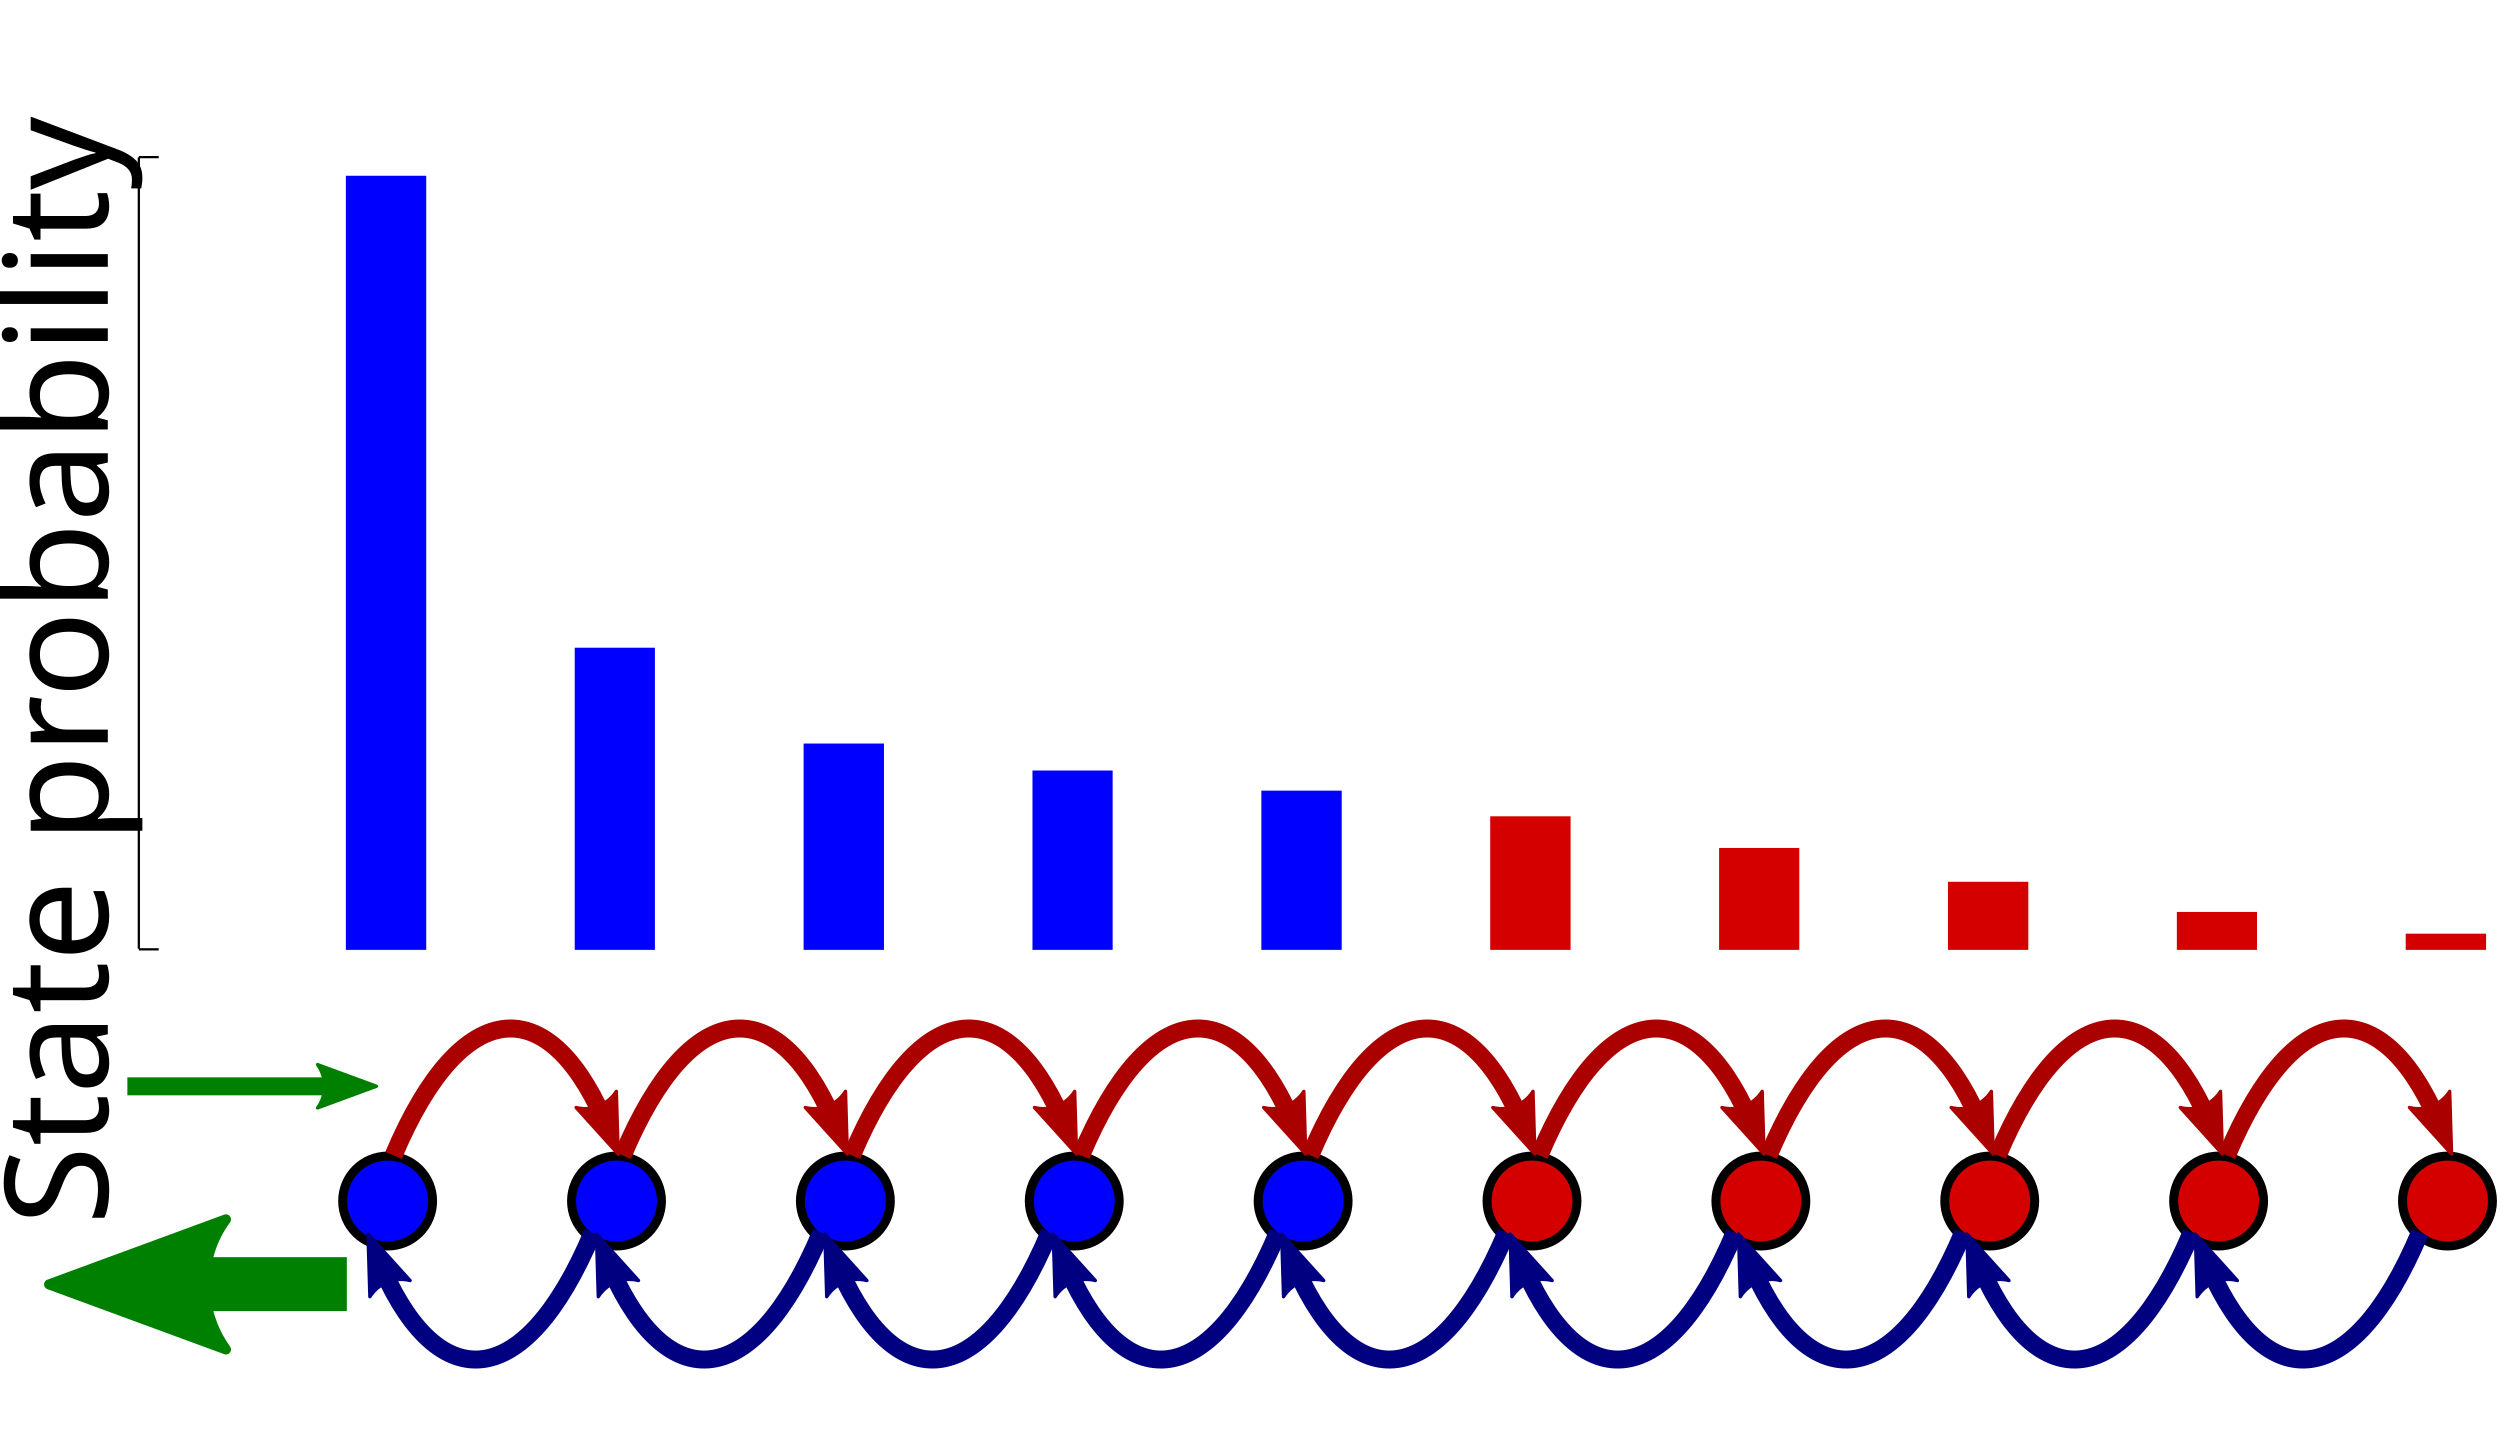
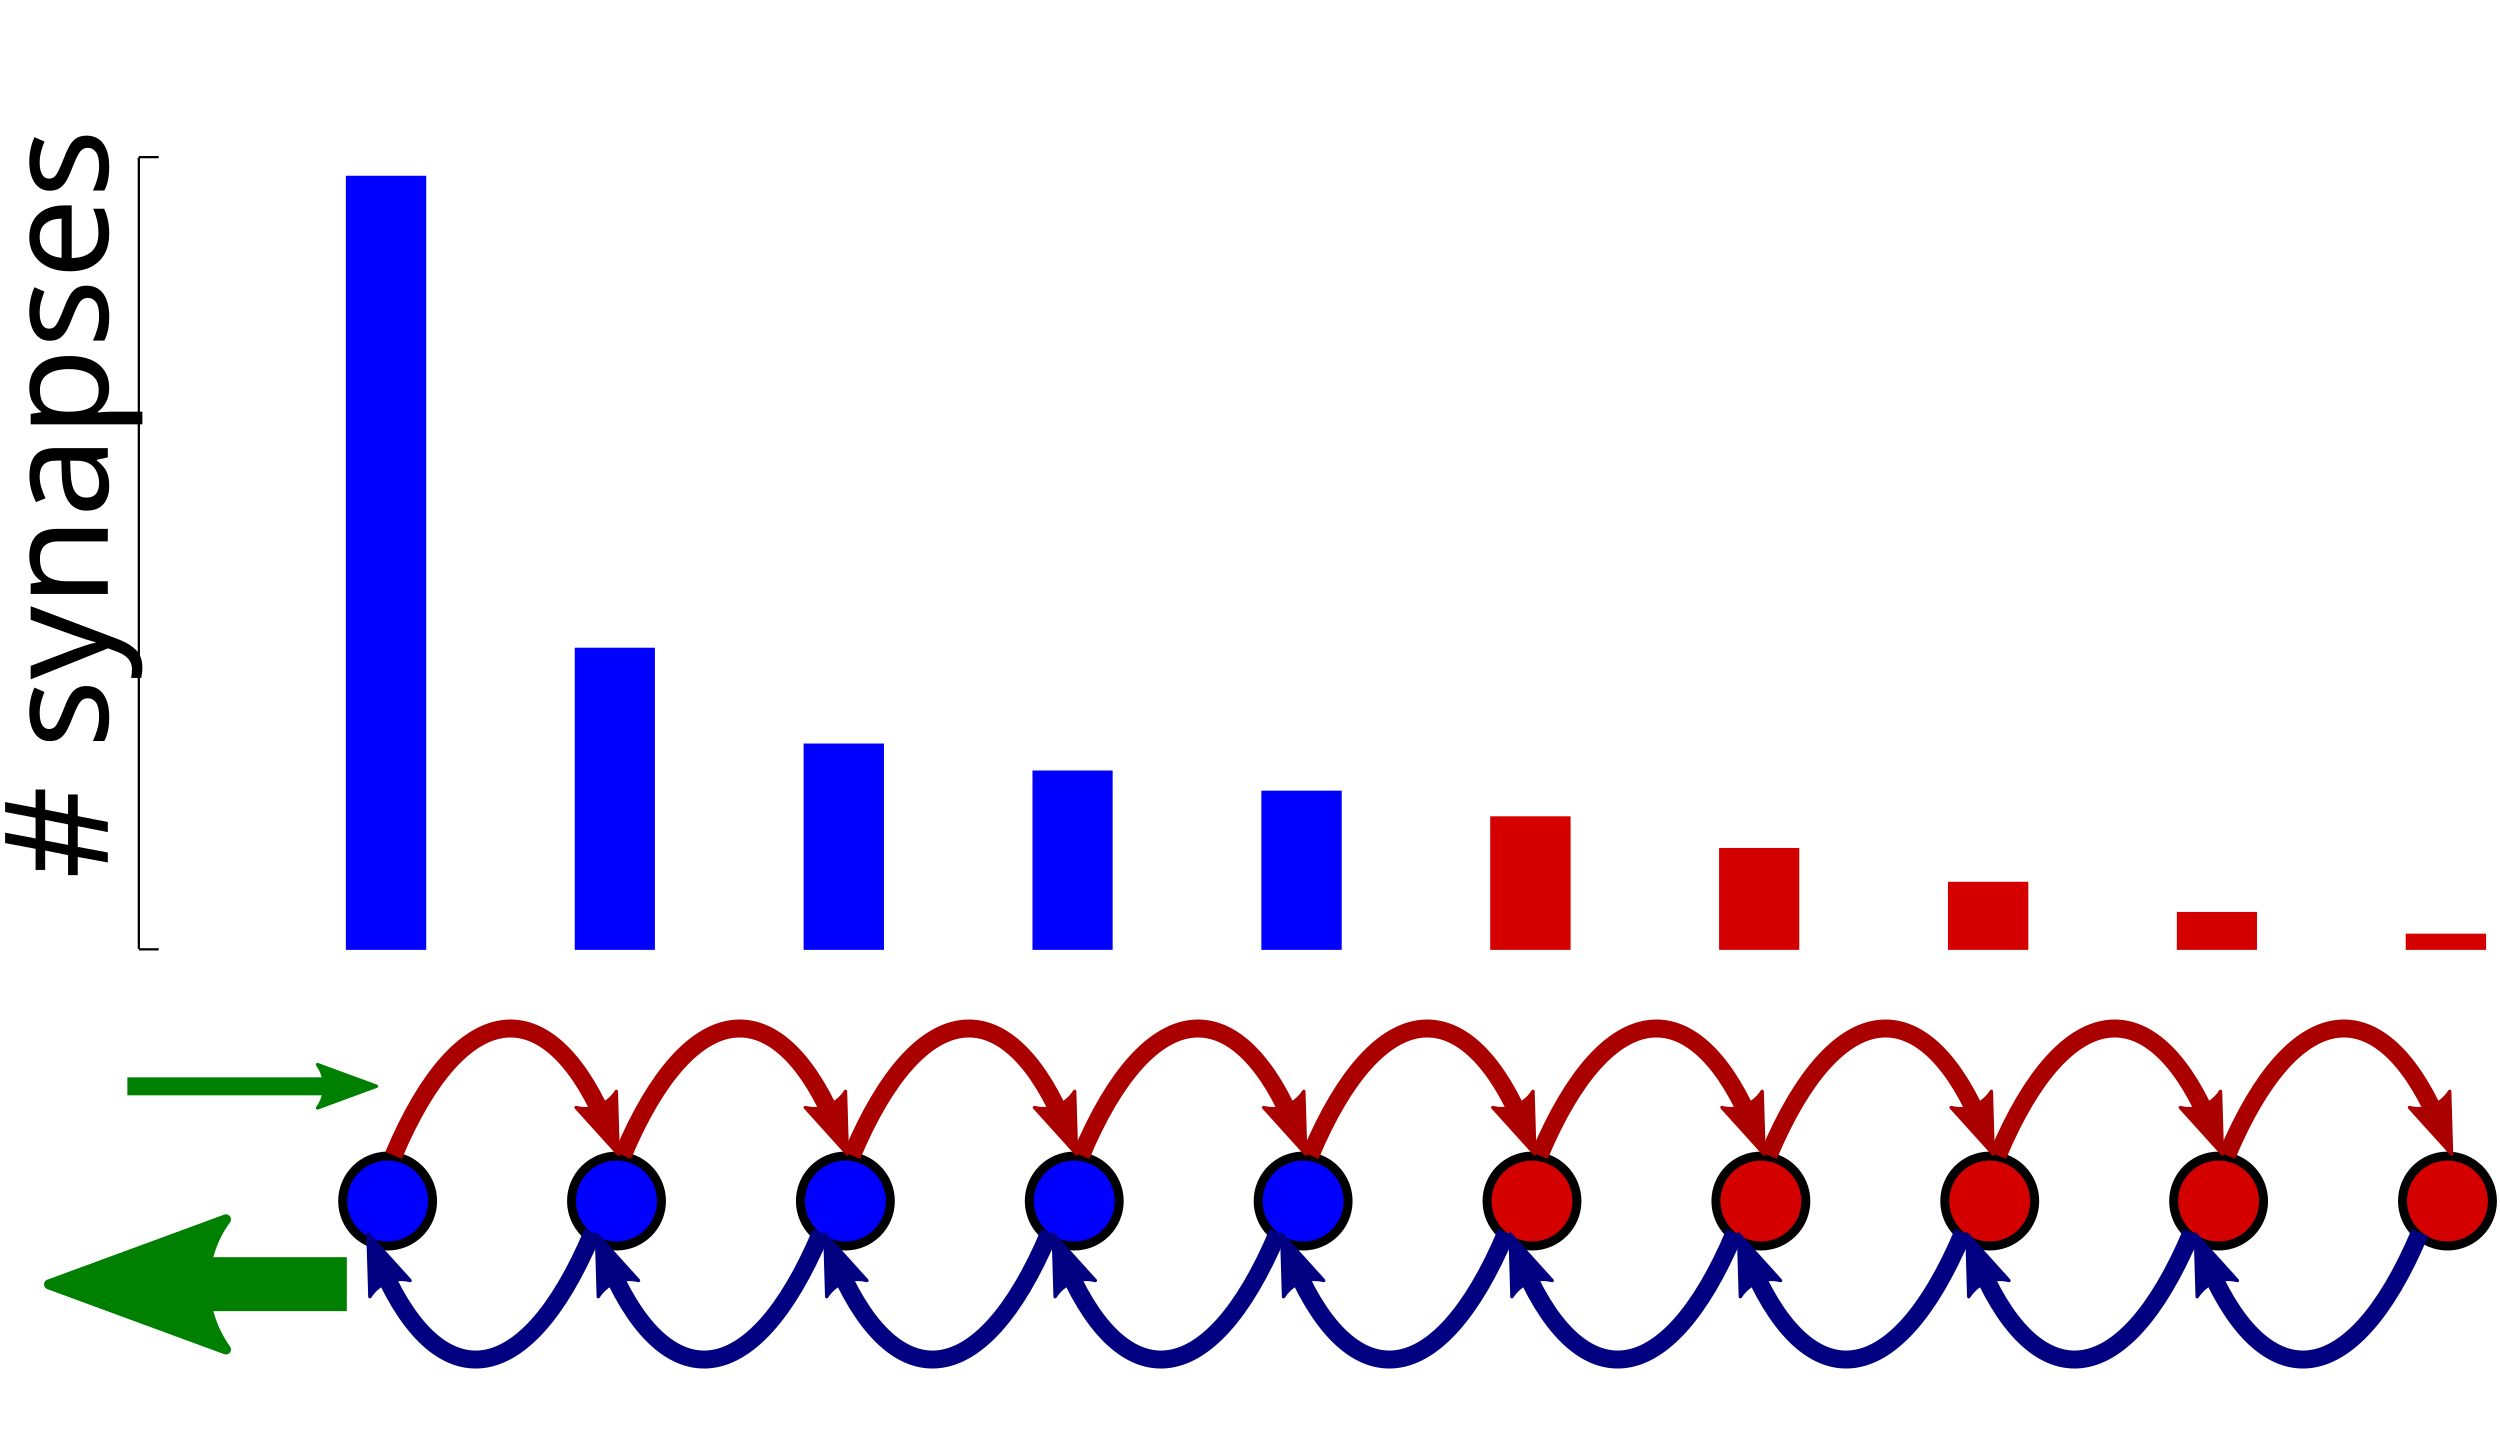
<svg xmlns="http://www.w3.org/2000/svg" width="278.043" height="159.804" id="svg2" version="1.1">
  <defs id="defs4">
    <marker orient="auto" refY="0" refX="0" id="Arrow2Send" style="overflow:visible">
      <path id="path4544" style="font-size:12px;fill-rule:evenodd;stroke-width:0.625;stroke-linejoin:round" d="M 8.719,4.034 -2.207,0.016 8.719,-4.002 c -1.745,2.372 -1.735,5.617 -6e-7,8.035 z" transform="matrix(-0.3,0,0,-0.3,0.69,0)" />
    </marker>
    <marker orient="auto" refY="0" refX="0" id="Arrow2Sstart" style="overflow:visible">
      <path id="path4541" style="font-size:12px;fill-rule:evenodd;stroke-width:0.625;stroke-linejoin:round" d="M 8.719,4.034 -2.207,0.016 8.719,-4.002 c -1.745,2.372 -1.735,5.617 -6e-7,8.035 z" transform="matrix(0.3,0,0,0.3,-0.69,0)" />
    </marker>
    <marker orient="auto" refY="0" refX="0" id="Arrow2Send-4" style="overflow:visible">
      <path id="path4544-5" style="font-size:12px;fill-rule:evenodd;stroke-width:0.625;stroke-linejoin:round" d="M 8.719,4.034 -2.207,0.016 8.719,-4.002 c -1.745,2.372 -1.735,5.617 -6e-7,8.035 z" transform="matrix(-0.3,0,0,-0.3,0.69,0)" />
    </marker>
    <marker orient="auto" refY="0" refX="0" id="Arrow2Send-3" style="overflow:visible">
      <path id="path4544-52" style="font-size:12px;fill-rule:evenodd;stroke-width:0.625;stroke-linejoin:round" d="M 8.719,4.034 -2.207,0.016 8.719,-4.002 c -1.745,2.372 -1.735,5.617 -6e-7,8.035 z" transform="matrix(-0.3,0,0,-0.3,0.69,0)" />
    </marker>
    <marker orient="auto" refY="0" refX="0" id="Arrow2Send-9" style="overflow:visible">
      <path id="path4544-4" style="font-size:12px;fill-rule:evenodd;stroke-width:0.625;stroke-linejoin:round" d="M 8.719,4.034 -2.207,0.016 8.719,-4.002 c -1.745,2.372 -1.735,5.617 -6e-7,8.035 z" transform="matrix(-0.3,0,0,-0.3,0.69,0)" />
    </marker>
    <marker orient="auto" refY="0" refX="0" id="Arrow2Send-0" style="overflow:visible">
      <path id="path4544-59" style="font-size:12px;fill-rule:evenodd;stroke-width:0.625;stroke-linejoin:round" d="M 8.719,4.034 -2.207,0.016 8.719,-4.002 c -1.745,2.372 -1.735,5.617 -6e-7,8.035 z" transform="matrix(-0.3,0,0,-0.3,0.69,0)" />
    </marker>
    <marker orient="auto" refY="0" refX="0" id="Arrow2Send-6" style="overflow:visible">
      <path id="path4544-594" style="font-size:12px;fill-rule:evenodd;stroke-width:0.625;stroke-linejoin:round" d="M 8.719,4.034 -2.207,0.016 8.719,-4.002 c -1.745,2.372 -1.735,5.617 -6e-7,8.035 z" transform="matrix(-0.3,0,0,-0.3,0.69,0)" />
    </marker>
    <marker orient="auto" refY="0" refX="0" id="Arrow2Send-43" style="overflow:visible">
      <path id="path4544-54" style="font-size:12px;fill-rule:evenodd;stroke-width:0.625;stroke-linejoin:round" d="M 8.719,4.034 -2.207,0.016 8.719,-4.002 c -1.745,2.372 -1.735,5.617 -6e-7,8.035 z" transform="matrix(-0.3,0,0,-0.3,0.69,0)" />
    </marker>
    <marker orient="auto" refY="0" refX="0" id="Arrow2Send-41" style="overflow:visible">
      <path id="path4544-6" style="font-size:12px;fill-rule:evenodd;stroke-width:0.625;stroke-linejoin:round" d="M 8.719,4.034 -2.207,0.016 8.719,-4.002 c -1.745,2.372 -1.735,5.617 -6e-7,8.035 z" transform="matrix(-0.3,0,0,-0.3,0.69,0)" />
    </marker>
    <marker orient="auto" refY="0" refX="0" id="Arrow2Send-1" style="overflow:visible">
      <path id="path4544-58" style="font-size:12px;fill-rule:evenodd;stroke-width:0.625;stroke-linejoin:round" d="M 8.719,4.034 -2.207,0.016 8.719,-4.002 c -1.745,2.372 -1.735,5.617 -6e-7,8.035 z" transform="matrix(-0.3,0,0,-0.3,0.69,0)" />
    </marker>
    <marker orient="auto" refY="0" refX="0" id="Arrow2Send-01" style="overflow:visible">
      <path id="path4544-40" style="font-size:12px;fill-rule:evenodd;stroke-width:0.625;stroke-linejoin:round" d="M 8.719,4.034 -2.207,0.016 8.719,-4.002 c -1.745,2.372 -1.735,5.617 -6e-7,8.035 z" transform="matrix(-0.3,0,0,-0.3,0.69,0)" />
    </marker>
    <marker orient="auto" refY="0" refX="0" id="Arrow2Send-91" style="overflow:visible">
      <path id="path4544-7" style="font-size:12px;fill-rule:evenodd;stroke-width:0.625;stroke-linejoin:round" d="M 8.719,4.034 -2.207,0.016 8.719,-4.002 c -1.745,2.372 -1.735,5.617 -6e-7,8.035 z" transform="matrix(-0.3,0,0,-0.3,0.69,0)" />
    </marker>
    <marker orient="auto" refY="0" refX="0" id="Arrow2Send-96" style="overflow:visible">
      <path id="path4544-8" style="font-size:12px;fill-rule:evenodd;stroke-width:0.625;stroke-linejoin:round" d="M 8.719,4.034 -2.207,0.016 8.719,-4.002 c -1.745,2.372 -1.735,5.617 -6e-7,8.035 z" transform="matrix(-0.3,0,0,-0.3,0.69,0)" />
    </marker>
    <marker orient="auto" refY="0" refX="0" id="Arrow2Send-30" style="overflow:visible">
      <path id="path4544-2" style="font-size:12px;fill-rule:evenodd;stroke-width:0.625;stroke-linejoin:round" d="M 8.719,4.034 -2.207,0.016 8.719,-4.002 c -1.745,2.372 -1.735,5.617 -6e-7,8.035 z" transform="matrix(-0.3,0,0,-0.3,0.69,0)" />
    </marker>
    <marker orient="auto" refY="0" refX="0" id="Arrow2Send-92" style="overflow:visible">
      <path id="path4544-24" style="font-size:12px;fill-rule:evenodd;stroke-width:0.625;stroke-linejoin:round" d="M 8.719,4.034 -2.207,0.016 8.719,-4.002 c -1.745,2.372 -1.735,5.617 -6e-7,8.035 z" transform="matrix(-0.3,0,0,-0.3,0.69,0)" />
    </marker>
    <marker orient="auto" refY="0" refX="0" id="Arrow2Send-8" style="overflow:visible">
      <path id="path4544-72" style="font-size:12px;fill-rule:evenodd;stroke-width:0.625;stroke-linejoin:round" d="M 8.719,4.034 -2.207,0.016 8.719,-4.002 c -1.745,2.372 -1.735,5.617 -6e-7,8.035 z" transform="matrix(-0.3,0,0,-0.3,0.69,0)" />
    </marker>
    <marker orient="auto" refY="0" refX="0" id="Arrow2Send-34" style="overflow:visible">
      <path id="path4544-3" style="font-size:12px;fill-rule:evenodd;stroke-width:0.625;stroke-linejoin:round" d="M 8.719,4.034 -2.207,0.016 8.719,-4.002 c -1.745,2.372 -1.735,5.617 -6e-7,8.035 z" transform="matrix(-0.3,0,0,-0.3,0.69,0)" />
    </marker>
    <marker orient="auto" refY="0" refX="0" id="Arrow2Send-32" style="overflow:visible">
      <path id="path4544-76" style="font-size:12px;fill-rule:evenodd;stroke-width:0.625;stroke-linejoin:round" d="M 8.719,4.034 -2.207,0.016 8.719,-4.002 c -1.745,2.372 -1.735,5.617 -6e-7,8.035 z" transform="matrix(-0.3,0,0,-0.3,0.69,0)" />
    </marker>
    <marker orient="auto" refY="0" refX="0" id="Arrow2Send-36" style="overflow:visible">
      <path id="path4544-9" style="font-size:12px;fill-rule:evenodd;stroke-width:0.625;stroke-linejoin:round" d="M 8.719,4.034 -2.207,0.016 8.719,-4.002 c -1.745,2.372 -1.735,5.617 -6e-7,8.035 z" transform="matrix(-0.3,0,0,-0.3,0.69,0)" />
    </marker>
    <marker orient="auto" refY="0" refX="0" id="Arrow2Send-33" style="overflow:visible">
      <path id="path4544-0" style="font-size:12px;fill-rule:evenodd;stroke-width:0.625;stroke-linejoin:round" d="M 8.719,4.034 -2.207,0.016 8.719,-4.002 c -1.745,2.372 -1.735,5.617 -6e-7,8.035 z" transform="matrix(-0.3,0,0,-0.3,0.69,0)" />
    </marker>
    <marker orient="auto" refY="0" refX="0" id="Arrow2SendM" style="overflow:visible">
      <path id="path3097" style="font-size:12px;fill:#aa0000;fill-rule:evenodd;stroke:#aa0000;stroke-width:0.625;stroke-linejoin:round" d="M 8.719,4.034 -2.207,0.016 8.719,-4.002 c -1.745,2.372 -1.735,5.617 -6e-7,8.035 z" transform="matrix(-0.3,0,0,-0.3,0.69,0)" />
    </marker>
    <marker orient="auto" refY="0" refX="0" id="Arrow2Sendg" style="overflow:visible">
      <path id="path3100" style="font-size:12px;fill:#aa0000;fill-rule:evenodd;stroke:#aa0000;stroke-width:0.625;stroke-linejoin:round" d="M 8.719,4.034 -2.207,0.016 8.719,-4.002 c -1.745,2.372 -1.735,5.617 -6e-7,8.035 z" transform="matrix(-0.3,0,0,-0.3,0.69,0)" />
    </marker>
    <marker orient="auto" refY="0" refX="0" id="Arrow2Send3" style="overflow:visible">
      <path id="path3103" style="font-size:12px;fill:#aa0000;fill-rule:evenodd;stroke:#aa0000;stroke-width:0.625;stroke-linejoin:round" d="M 8.719,4.034 -2.207,0.016 8.719,-4.002 c -1.745,2.372 -1.735,5.617 -6e-7,8.035 z" transform="matrix(-0.3,0,0,-0.3,0.69,0)" />
    </marker>
    <marker orient="auto" refY="0" refX="0" id="Arrow2Sends" style="overflow:visible">
      <path id="path3106" style="font-size:12px;fill:#aa0000;fill-rule:evenodd;stroke:#aa0000;stroke-width:0.625;stroke-linejoin:round" d="M 8.719,4.034 -2.207,0.016 8.719,-4.002 c -1.745,2.372 -1.735,5.617 -6e-7,8.035 z" transform="matrix(-0.3,0,0,-0.3,0.69,0)" />
    </marker>
    <marker orient="auto" refY="0" refX="0" id="Arrow2Sendz" style="overflow:visible">
      <path id="path3109" style="font-size:12px;fill:#aa0000;fill-rule:evenodd;stroke:#aa0000;stroke-width:0.625;stroke-linejoin:round" d="M 8.719,4.034 -2.207,0.016 8.719,-4.002 c -1.745,2.372 -1.735,5.617 -6e-7,8.035 z" transform="matrix(-0.3,0,0,-0.3,0.69,0)" />
    </marker>
    <marker orient="auto" refY="0" refX="0" id="Arrow2SendI" style="overflow:visible">
      <path id="path3112" style="font-size:12px;fill:#aa0000;fill-rule:evenodd;stroke:#aa0000;stroke-width:0.625;stroke-linejoin:round" d="M 8.719,4.034 -2.207,0.016 8.719,-4.002 c -1.745,2.372 -1.735,5.617 -6e-7,8.035 z" transform="matrix(-0.3,0,0,-0.3,0.69,0)" />
    </marker>
    <marker orient="auto" refY="0" refX="0" id="Arrow2Send7" style="overflow:visible">
      <path id="path3115" style="font-size:12px;fill:#aa0000;fill-rule:evenodd;stroke:#aa0000;stroke-width:0.625;stroke-linejoin:round" d="M 8.719,4.034 -2.207,0.016 8.719,-4.002 c -1.745,2.372 -1.735,5.617 -6e-7,8.035 z" transform="matrix(-0.3,0,0,-0.3,0.69,0)" />
    </marker>
    <marker orient="auto" refY="0" refX="0" id="Arrow2SendG" style="overflow:visible">
      <path id="path3118" style="font-size:12px;fill:#aa0000;fill-rule:evenodd;stroke:#aa0000;stroke-width:0.625;stroke-linejoin:round" d="M 8.719,4.034 -2.207,0.016 8.719,-4.002 c -1.745,2.372 -1.735,5.617 -6e-7,8.035 z" transform="matrix(-0.3,0,0,-0.3,0.69,0)" />
    </marker>
    <marker orient="auto" refY="0" refX="0" id="Arrow2SendJ" style="overflow:visible">
      <path id="path3121" style="font-size:12px;fill:#aa0000;fill-rule:evenodd;stroke:#aa0000;stroke-width:0.625;stroke-linejoin:round" d="M 8.719,4.034 -2.207,0.016 8.719,-4.002 c -1.745,2.372 -1.735,5.617 -6e-7,8.035 z" transform="matrix(-0.3,0,0,-0.3,0.69,0)" />
    </marker>
    <marker orient="auto" refY="0" refX="0" id="Arrow2Sendzk" style="overflow:visible">
      <path id="path3315" style="font-size:12px;fill:#000080;fill-rule:evenodd;stroke:#000080;stroke-width:0.625;stroke-linejoin:round" d="M 8.719,4.034 -2.207,0.016 8.719,-4.002 c -1.745,2.372 -1.735,5.617 -6e-7,8.035 z" transform="matrix(-0.3,0,0,-0.3,0.69,0)" />
    </marker>
    <marker orient="auto" refY="0" refX="0" id="Arrow2SendD" style="overflow:visible">
      <path id="path3318" style="font-size:12px;fill:#000080;fill-rule:evenodd;stroke:#000080;stroke-width:0.625;stroke-linejoin:round" d="M 8.719,4.034 -2.207,0.016 8.719,-4.002 c -1.745,2.372 -1.735,5.617 -6e-7,8.035 z" transform="matrix(-0.3,0,0,-0.3,0.69,0)" />
    </marker>
    <marker orient="auto" refY="0" refX="0" id="Arrow2SendO" style="overflow:visible">
      <path id="path3321" style="font-size:12px;fill:#000080;fill-rule:evenodd;stroke:#000080;stroke-width:0.625;stroke-linejoin:round" d="M 8.719,4.034 -2.207,0.016 8.719,-4.002 c -1.745,2.372 -1.735,5.617 -6e-7,8.035 z" transform="matrix(-0.3,0,0,-0.3,0.69,0)" />
    </marker>
    <marker orient="auto" refY="0" refX="0" id="Arrow2Sendu" style="overflow:visible">
      <path id="path3324" style="font-size:12px;fill:#000080;fill-rule:evenodd;stroke:#000080;stroke-width:0.625;stroke-linejoin:round" d="M 8.719,4.034 -2.207,0.016 8.719,-4.002 c -1.745,2.372 -1.735,5.617 -6e-7,8.035 z" transform="matrix(-0.3,0,0,-0.3,0.69,0)" />
    </marker>
    <marker orient="auto" refY="0" refX="0" id="Arrow2Sendd" style="overflow:visible">
      <path id="path3327" style="font-size:12px;fill:#000080;fill-rule:evenodd;stroke:#000080;stroke-width:0.625;stroke-linejoin:round" d="M 8.719,4.034 -2.207,0.016 8.719,-4.002 c -1.745,2.372 -1.735,5.617 -6e-7,8.035 z" transform="matrix(-0.3,0,0,-0.3,0.69,0)" />
    </marker>
    <marker orient="auto" refY="0" refX="0" id="Arrow2Send9" style="overflow:visible">
      <path id="path3330" style="font-size:12px;fill:#000080;fill-rule:evenodd;stroke:#000080;stroke-width:0.625;stroke-linejoin:round" d="M 8.719,4.034 -2.207,0.016 8.719,-4.002 c -1.745,2.372 -1.735,5.617 -6e-7,8.035 z" transform="matrix(-0.3,0,0,-0.3,0.69,0)" />
    </marker>
    <marker orient="auto" refY="0" refX="0" id="Arrow2SendI1" style="overflow:visible">
      <path id="path3333" style="font-size:12px;fill:#000080;fill-rule:evenodd;stroke:#000080;stroke-width:0.625;stroke-linejoin:round" d="M 8.719,4.034 -2.207,0.016 8.719,-4.002 c -1.745,2.372 -1.735,5.617 -6e-7,8.035 z" transform="matrix(-0.3,0,0,-0.3,0.69,0)" />
    </marker>
    <marker orient="auto" refY="0" refX="0" id="Arrow2Senda" style="overflow:visible">
      <path id="path3336" style="font-size:12px;fill:#000080;fill-rule:evenodd;stroke:#000080;stroke-width:0.625;stroke-linejoin:round" d="M 8.719,4.034 -2.207,0.016 8.719,-4.002 c -1.745,2.372 -1.735,5.617 -6e-7,8.035 z" transform="matrix(-0.3,0,0,-0.3,0.69,0)" />
    </marker>
    <marker orient="auto" refY="0" refX="0" id="Arrow2SendaN" style="overflow:visible">
      <path id="path3339" style="font-size:12px;fill:#000080;fill-rule:evenodd;stroke:#000080;stroke-width:0.625;stroke-linejoin:round" d="M 8.719,4.034 -2.207,0.016 8.719,-4.002 c -1.745,2.372 -1.735,5.617 -6e-7,8.035 z" transform="matrix(-0.3,0,0,-0.3,0.69,0)" />
    </marker>
    <marker orient="auto" refY="0" refX="0" id="Arrow2Send-33d2" style="overflow:visible">
      <path id="path5288" style="font-size:12px;fill:#008000;fill-rule:evenodd;stroke:#008000;stroke-width:0.625;stroke-linejoin:round" d="M 8.719,4.034 -2.207,0.016 8.719,-4.002 c -1.745,2.372 -1.735,5.617 -6e-7,8.035 z" transform="matrix(-0.3,0,0,-0.3,0.69,0)" />
    </marker>
    <marker orient="auto" refY="0" refX="0" id="Arrow2Send-337r" style="overflow:visible">
      <path id="path5291" style="font-size:12px;fill:#008000;fill-rule:evenodd;stroke:#008000;stroke-width:0.625;stroke-linejoin:round" d="M 8.719,4.034 -2.207,0.016 8.719,-4.002 c -1.745,2.372 -1.735,5.617 -6e-7,8.035 z" transform="matrix(-0.3,0,0,-0.3,0.69,0)" />
    </marker>
    <marker orient="auto" refY="0" refX="0" id="Arrow2Send-33Jk" style="overflow:visible">
      <path id="path5285" style="font-size:12px;fill:#008000;fill-rule:evenodd;stroke:#008000;stroke-width:0.625;stroke-linejoin:round" d="M 8.719,4.034 -2.207,0.016 8.719,-4.002 c -1.745,2.372 -1.735,5.617 -6e-7,8.035 z" transform="matrix(-0.3,0,0,-0.3,0.69,0)" />
    </marker>
    <marker orient="auto" refY="0" refX="0" id="Arrow2Send-33V0" style="overflow:visible">
      <path id="path5294" style="font-size:12px;fill:#008000;fill-rule:evenodd;stroke:#008000;stroke-width:0.625;stroke-linejoin:round" d="M 8.719,4.034 -2.207,0.016 8.719,-4.002 c -1.745,2.372 -1.735,5.617 -6e-7,8.035 z" transform="matrix(-0.3,0,0,-0.3,0.69,0)" />
    </marker>
    <marker orient="auto" refY="0" refX="0" id="Arrow2Send-33Jk-1" style="overflow:visible">
      <path id="path5285-4" style="font-size:12px;fill:#008000;fill-rule:evenodd;stroke:#008000;stroke-width:0.625;stroke-linejoin:round" d="M 8.719,4.034 -2.207,0.016 8.719,-4.002 c -1.745,2.372 -1.735,5.617 -6e-7,8.035 z" transform="matrix(-0.3,0,0,-0.3,0.69,0)" />
    </marker>
    <marker orient="auto" refY="0" refX="0" id="Arrow2Send-33V0-2" style="overflow:visible">
      <path id="path5294-3" style="font-size:12px;fill:#008000;fill-rule:evenodd;stroke:#008000;stroke-width:0.625;stroke-linejoin:round" d="M 8.719,4.034 -2.207,0.016 8.719,-4.002 c -1.745,2.372 -1.735,5.617 -6e-7,8.035 z" transform="matrix(-0.3,0,0,-0.3,0.69,0)" />
    </marker>
  </defs>
  <g id="layer1" transform="translate(-90.98613,-322.2844)">
    <g id="g3122" transform="translate(-8.499912,14.92788)">
      <path d="m 190,347.362 c 0,2.761 -2.239,5 -5,5 -2.761,0 -5,-2.239 -5,-5 0,-2.761 2.239,-5 5,-5 2.761,0 5,2.239 5,5 z" id="path2994-3-2-1" style="fill:#d40000;stroke:#000000;stroke-width:1;stroke-linecap:round;stroke-linejoin:round;stroke-miterlimit:4;stroke-dasharray:none;stroke-dashoffset:0" transform="matrix(-1,0,0,1,556.6883,93.57143)" />
      <path d="m 190,347.362 c 0,2.761 -2.239,5 -5,5 -2.761,0 -5,-2.239 -5,-5 0,-2.761 2.239,-5 5,-5 2.761,0 5,2.239 5,5 z" id="path2994-3-2-7" style="fill:#d40000;stroke:#000000;stroke-width:1;stroke-linecap:round;stroke-linejoin:round;stroke-miterlimit:4;stroke-dasharray:none;stroke-dashoffset:0" transform="matrix(-1,0,0,1,531.2338,93.57143)" />
      <path d="m 190,347.362 c 0,2.761 -2.239,5 -5,5 -2.761,0 -5,-2.239 -5,-5 0,-2.761 2.239,-5 5,-5 2.761,0 5,2.239 5,5 z" id="path2994-3-2-4" style="fill:#d40000;stroke:#000000;stroke-width:1;stroke-linecap:round;stroke-linejoin:round;stroke-miterlimit:4;stroke-dasharray:none;stroke-dashoffset:0" transform="matrix(-1,0,0,1,480.3247,93.57143)" />
      <path d="m 190,347.362 c 0,2.761 -2.239,5 -5,5 -2.761,0 -5,-2.239 -5,-5 0,-2.761 2.239,-5 5,-5 2.761,0 5,2.239 5,5 z" id="path2994-3-2-0" style="fill:#d40000;stroke:#000000;stroke-width:1;stroke-linecap:round;stroke-linejoin:round;stroke-miterlimit:4;stroke-dasharray:none;stroke-dashoffset:0" transform="matrix(-1,0,0,1,505.7792,93.57143)" />
      <path d="m 190,347.362 c 0,2.761 -2.239,5 -5,5 -2.761,0 -5,-2.239 -5,-5 0,-2.761 2.239,-5 5,-5 2.761,0 5,2.239 5,5 z" id="path2994-3-2-9" style="fill:#d40000;stroke:#000000;stroke-width:1;stroke-linecap:round;stroke-linejoin:round;stroke-miterlimit:4;stroke-dasharray:none;stroke-dashoffset:0" transform="matrix(-1,0,0,1,454.8701,93.57143)" />
      <path d="m 190,347.362 c 0,2.761 -2.239,5 -5,5 -2.761,0 -5,-2.239 -5,-5 0,-2.761 2.239,-5 5,-5 2.761,0 5,2.239 5,5 z" id="path2994-8" style="fill:#0000ff;stroke:#000000;stroke-width:1;stroke-linecap:round;stroke-linejoin:round;stroke-miterlimit:4;stroke-dasharray:none;stroke-dashoffset:0" transform="matrix(-1,0,0,1,353.0519,93.57143)" />
      <path d="m 190,347.362 c 0,2.761 -2.239,5 -5,5 -2.761,0 -5,-2.239 -5,-5 0,-2.761 2.239,-5 5,-5 2.761,0 5,2.239 5,5 z" id="path2994-82" style="fill:#0000ff;stroke:#000000;stroke-width:1;stroke-linecap:round;stroke-linejoin:round;stroke-miterlimit:4;stroke-dasharray:none;stroke-dashoffset:0" transform="matrix(-1,0,0,1,378.5065,93.57143)" />
      <path d="m 190,347.362 c 0,2.761 -2.239,5 -5,5 -2.761,0 -5,-2.239 -5,-5 0,-2.761 2.239,-5 5,-5 2.761,0 5,2.239 5,5 z" id="path2994-45" style="fill:#0000ff;stroke:#000000;stroke-width:1;stroke-linecap:round;stroke-linejoin:round;stroke-miterlimit:4;stroke-dasharray:none;stroke-dashoffset:0" transform="matrix(-1,0,0,1,403.961,93.57143)" />
      <path d="m 190,347.362 c 0,2.761 -2.239,5 -5,5 -2.761,0 -5,-2.239 -5,-5 0,-2.761 2.239,-5 5,-5 2.761,0 5,2.239 5,5 z" id="path2994-5" style="fill:#0000ff;stroke:#000000;stroke-width:1;stroke-linecap:round;stroke-linejoin:round;stroke-miterlimit:4;stroke-dasharray:none;stroke-dashoffset:0" transform="matrix(-1,0,0,1,429.4156,93.57143)" />
      <path id="path5894-5-4" d="m 347.157,435.86 c 7.696,-18.279 17.625,-18.423 23.968,-2.651" style="fill:none;stroke:#aa0000;stroke-width:2;stroke-linecap:butt;stroke-linejoin:miter;stroke-miterlimit:4;stroke-opacity:1;stroke-dasharray:none;marker-end:url(#Arrow2Sends)" />
      <path id="path5894-5-9" d="m 321.669,435.86 c 7.696,-18.279 17.625,-18.423 23.968,-2.651" style="fill:none;stroke:#aa0000;stroke-width:2;stroke-linecap:butt;stroke-linejoin:miter;stroke-miterlimit:4;stroke-opacity:1;stroke-dasharray:none;marker-end:url(#Arrow2Sendg)" />
      <path id="path5894-5-93" d="m 296.182,435.86 c 7.696,-18.279 17.625,-18.423 23.968,-2.651" style="fill:none;stroke:#aa0000;stroke-width:2;stroke-linecap:butt;stroke-linejoin:miter;stroke-miterlimit:4;stroke-opacity:1;stroke-dasharray:none;marker-end:url(#Arrow2SendJ)" />
      <path id="path5894-5-48" d="m 270.694,435.86 c 7.696,-18.279 17.625,-18.423 23.968,-2.651" style="fill:none;stroke:#aa0000;stroke-width:2;stroke-linecap:butt;stroke-linejoin:miter;stroke-miterlimit:4;stroke-opacity:1;stroke-dasharray:none;marker-end:url(#Arrow2SendG)" />
      <path id="path5894-5-8" d="m 245.206,435.86 c 7.696,-18.279 17.625,-18.423 23.968,-2.651" style="fill:none;stroke:#aa0000;stroke-width:2;stroke-linecap:butt;stroke-linejoin:miter;stroke-miterlimit:4;stroke-opacity:1;stroke-dasharray:none;marker-end:url(#Arrow2SendM)" />
      <path id="path5894-5-2" d="m 219.719,435.86 c 7.696,-18.279 17.625,-18.423 23.968,-2.651" style="fill:none;stroke:#aa0000;stroke-width:2;stroke-linecap:butt;stroke-linejoin:miter;stroke-miterlimit:4;stroke-opacity:1;stroke-dasharray:none;marker-end:url(#Arrow2Send3)" />
      <path id="path5894-5-98" d="m 194.231,435.86 c 7.696,-18.279 17.625,-18.423 23.968,-2.651" style="fill:none;stroke:#aa0000;stroke-width:2;stroke-linecap:butt;stroke-linejoin:miter;stroke-miterlimit:4;stroke-opacity:1;stroke-dasharray:none;marker-end:url(#Arrow2SendI)" />
      <path id="path5894-5-49" d="m 168.743,435.86 c 7.696,-18.279 17.625,-18.423 23.968,-2.651" style="fill:none;stroke:#aa0000;stroke-width:2;stroke-linecap:butt;stroke-linejoin:miter;stroke-miterlimit:4;stroke-opacity:1;stroke-dasharray:none;marker-end:url(#Arrow2Send7)" />
      <g id="g3240">
        <path transform="matrix(-1,0,0,1,327.5974,93.57143)" style="fill:#0000ff;stroke:#000000;stroke-width:1;stroke-linecap:round;stroke-linejoin:round;stroke-miterlimit:4;stroke-dasharray:none;stroke-dashoffset:0" id="path2994-4" d="m 190,347.362 c 0,2.761 -2.239,5 -5,5 -2.761,0 -5,-2.239 -5,-5 0,-2.761 2.239,-5 5,-5 2.761,0 5,2.239 5,5 z" />
        <path style="fill:none;stroke:#aa0000;stroke-width:2;stroke-linecap:butt;stroke-linejoin:miter;stroke-miterlimit:4;stroke-opacity:1;stroke-dasharray:none;marker-end:url(#Arrow2Sendz)" d="m 143.256,435.86 c 7.696,-18.279 17.625,-18.423 23.968,-2.651" id="path5894-5" />
        <path style="fill:none;stroke:#000080;stroke-width:2;stroke-linecap:butt;stroke-linejoin:miter;stroke-miterlimit:4;stroke-opacity:1;stroke-dasharray:none;stroke-dashoffset:0;marker-end:url(#Arrow2SendD)" d="m 165.399,444.446 c -7.696,18.279 -17.625,18.423 -23.968,2.651" id="path5894-5-1" />
      </g>
      <path id="path5894-5-1-1" d="m 368.626,444.446 c -7.696,18.279 -17.625,18.423 -23.968,2.651" style="fill:none;stroke:#000080;stroke-width:2;stroke-linecap:butt;stroke-linejoin:miter;stroke-miterlimit:4;stroke-opacity:1;stroke-dasharray:none;stroke-dashoffset:0;marker-end:url(#Arrow2Senda)" />
      <path id="path5894-5-1-19" d="m 343.223,444.446 c -7.696,18.279 -17.625,18.423 -23.968,2.651" style="fill:none;stroke:#000080;stroke-width:2;stroke-linecap:butt;stroke-linejoin:miter;stroke-miterlimit:4;stroke-opacity:1;stroke-dasharray:none;stroke-dashoffset:0;marker-end:url(#Arrow2Sendd)" />
      <path id="path5894-5-1-0" d="m 317.819,444.446 c -7.696,18.279 -17.625,18.423 -23.968,2.651" style="fill:none;stroke:#000080;stroke-width:2;stroke-linecap:butt;stroke-linejoin:miter;stroke-miterlimit:4;stroke-opacity:1;stroke-dasharray:none;stroke-dashoffset:0;marker-end:url(#Arrow2SendI1)" />
      <path id="path5894-5-1-8" d="m 292.416,444.446 c -7.696,18.279 -17.625,18.423 -23.968,2.651" style="fill:none;stroke:#000080;stroke-width:2;stroke-linecap:butt;stroke-linejoin:miter;stroke-miterlimit:4;stroke-opacity:1;stroke-dasharray:none;stroke-dashoffset:0;marker-end:url(#Arrow2SendO)" />
      <path id="path5894-5-1-9" d="m 267.013,444.446 c -7.696,18.279 -17.625,18.423 -23.968,2.651" style="fill:none;stroke:#000080;stroke-width:2;stroke-linecap:butt;stroke-linejoin:miter;stroke-miterlimit:4;stroke-opacity:1;stroke-dasharray:none;stroke-dashoffset:0;marker-end:url(#Arrow2Sendu)" />
      <path id="path5894-5-1-95" d="m 241.609,444.446 c -7.696,18.279 -17.625,18.423 -23.968,2.651" style="fill:none;stroke:#000080;stroke-width:2;stroke-linecap:butt;stroke-linejoin:miter;stroke-miterlimit:4;stroke-opacity:1;stroke-dasharray:none;stroke-dashoffset:0;marker-end:url(#Arrow2Sendzk)" />
      <path id="path5894-5-1-191" d="m 216.206,444.446 c -7.696,18.279 -17.625,18.423 -23.968,2.651" style="fill:none;stroke:#000080;stroke-width:2;stroke-linecap:butt;stroke-linejoin:miter;stroke-miterlimit:4;stroke-opacity:1;stroke-dasharray:none;stroke-dashoffset:0;marker-end:url(#Arrow2Send9)" />
      <path id="path5894-5-1-15" d="m 190.802,444.446 c -7.696,18.279 -17.625,18.423 -23.968,2.651" style="fill:none;stroke:#000080;stroke-width:2;stroke-linecap:butt;stroke-linejoin:miter;stroke-miterlimit:4;stroke-opacity:1;stroke-dasharray:none;stroke-dashoffset:0;marker-end:url(#Arrow2SendaN)" />
    </g>
    <g id="g3157" transform="translate(-8.499912,14.92788)">
      <path d="m 114.927,324.832 2.208,0" style="fill:none;stroke:#000000;stroke-width:0.25;stroke-linecap:butt;stroke-linejoin:round;stroke-miterlimit:10;stroke-opacity:1;stroke-dasharray:none" id="path150" />
      <path d="m 114.927,412.873 0,-88.012" style="fill:none;stroke:#000000;stroke-width:0.25;stroke-linecap:butt;stroke-linejoin:round;stroke-miterlimit:10;stroke-opacity:1;stroke-dasharray:none" id="path176" />
      <path d="m 114.927,412.941 2.208,0" style="fill:none;stroke:#000000;stroke-width:0.25;stroke-linecap:butt;stroke-linejoin:round;stroke-miterlimit:10;stroke-opacity:1;stroke-dasharray:none" id="path150-1" />
-       <text transform="matrix(0,-1,1,0,0,0)" id="text3120" y="111.476" x="-443.6" style="font-size:40px;font-style:normal;font-weight:normal;line-height:125%;letter-spacing:0px;word-spacing:0px;fill:#000000;fill-opacity:1;stroke:none;font-family:Sans" xml:space="preserve">
-         <tspan style="font-size:16px" y="111.476" x="-443.6" id="tspan3122">State probability</tspan>
+       <text transform="matrix(0,-1,1,0,0,0)" id="text3120" y="111.476" x="-405.088" style="font-size:40px;font-style:normal;font-weight:normal;line-height:125%;letter-spacing:0px;word-spacing:0px;fill:#000000;fill-opacity:1;stroke:none;font-family:Sans" xml:space="preserve">
+         <tspan style="font-size:16px" y="111.476" x="-405.088" id="tspan3122"># synapses</tspan>
      </text>
    </g>
    <path id="path3082-2" d="m 105.151,443.103 25,0" style="fill:#ff9955;stroke:#008000;stroke-width:2;stroke-linecap:butt;stroke-linejoin:miter;stroke-miterlimit:4;stroke-opacity:1;stroke-dasharray:none;marker-end:url(#Arrow2Send-33V0)" />
    <path id="path3082-9-4" d="m 129.56,465.103 -25,0" style="fill:#ff9955;stroke:#008000;stroke-width:6;stroke-linecap:butt;stroke-linejoin:miter;stroke-miterlimit:4;stroke-opacity:1;stroke-dasharray:none;marker-end:url(#Arrow2Send-33Jk)" />
    <g id="g3133" transform="matrix(1,0,0,0.5747448,90.98613,322.2844)" style="fill:none">
      <path id="path3135" d="m 0,0 278.043,0 0,278.043 -278.043,0 z" style="fill:none;stroke:none" />
    </g>
    <g transform="translate(-8.499912,14.92788)" id="g3121">
      <path d="m 188.861,412.998 8.938,0 0,-22.948 -8.938,0 0,22.948 z" style="fill:#0000ff;fill-opacity:1;fill-rule:evenodd;stroke:none" id="path184-7" />
      <path d="m 214.315,412.998 8.917,0 0,-19.948 -8.917,0 0,19.948 z" style="fill:#0000ff;fill-opacity:1;fill-rule:evenodd;stroke:none" id="path188-1" />
      <path d="m 239.77,412.998 8.938,0 0,-17.708 -8.938,0 0,17.708 z" style="fill:#0000ff;fill-opacity:1;fill-rule:evenodd;stroke:none" id="path192-1" />
      <path d="m 265.224,412.998 8.938,0 0,-14.854 -8.938,0 0,14.854 z" style="fill:#d40000;fill-opacity:1;fill-rule:evenodd;stroke:none" id="path196-5" />
      <path d="m 290.679,412.998 8.917,0 0,-11.333 -8.917,0 0,11.333 z" style="fill:#d40000;fill-opacity:1;fill-rule:evenodd;stroke:none" id="path200-2" />
      <path d="m 316.133,412.998 8.938,0 0,-7.573 -8.938,0 0,7.573 z" style="fill:#d40000;fill-opacity:1;fill-rule:evenodd;stroke:none" id="path204-7" />
      <path d="m 341.588,412.998 8.917,0 0,-4.219 -8.917,0 0,4.219 z" style="fill:#d40000;fill-opacity:1;fill-rule:evenodd;stroke:none" id="path208-6" />
      <path d="m 367.043,412.998 8.938,0 0,-1.802 -8.938,0 0,1.802 z" style="fill:#d40000;fill-opacity:1;fill-rule:evenodd;stroke:none" id="path212" />
      <path d="m 137.952,412.998 8.938,0 0,-86.094 -8.938,0 0,86.094 z" style="fill:#0000ff;fill-opacity:1;fill-rule:evenodd;stroke:none" id="path176-5" />
      <path d="m 163.406,412.998 8.917,0 0,-33.604 -8.917,0 0,33.604 z" style="fill:#0000ff;fill-opacity:1;fill-rule:evenodd;stroke:none" id="path180-1" />
    </g>
  </g>
</svg>
